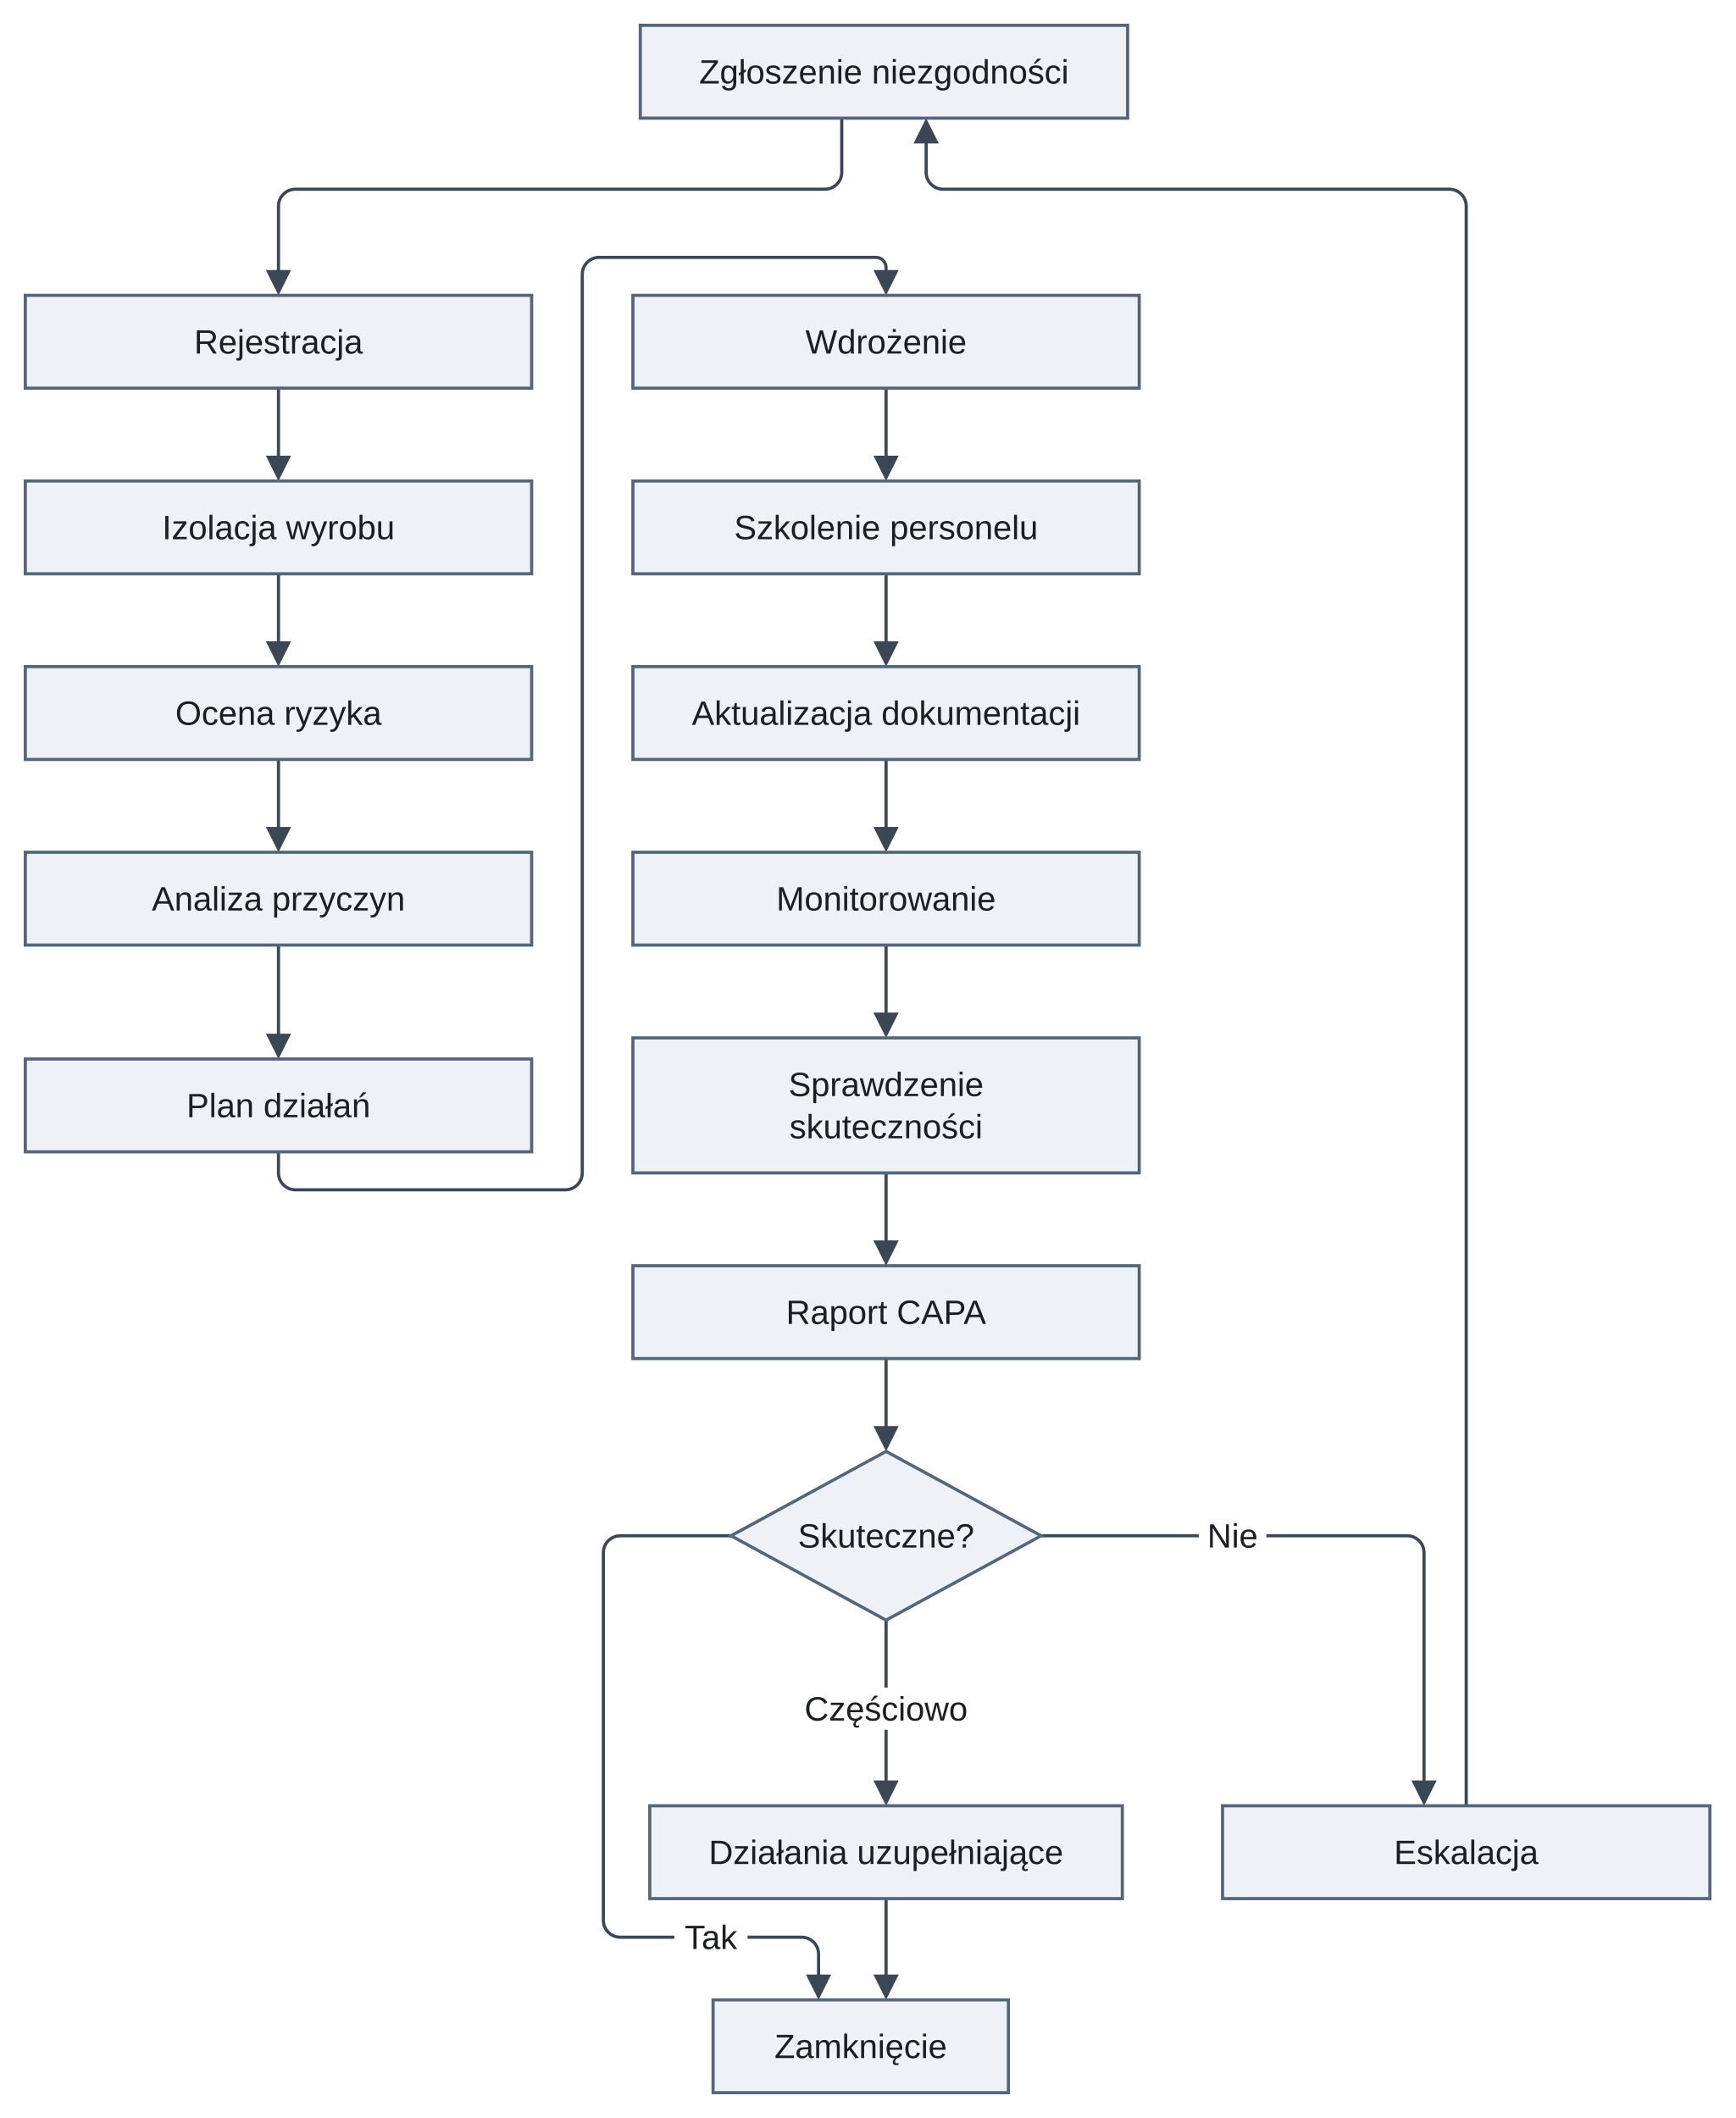
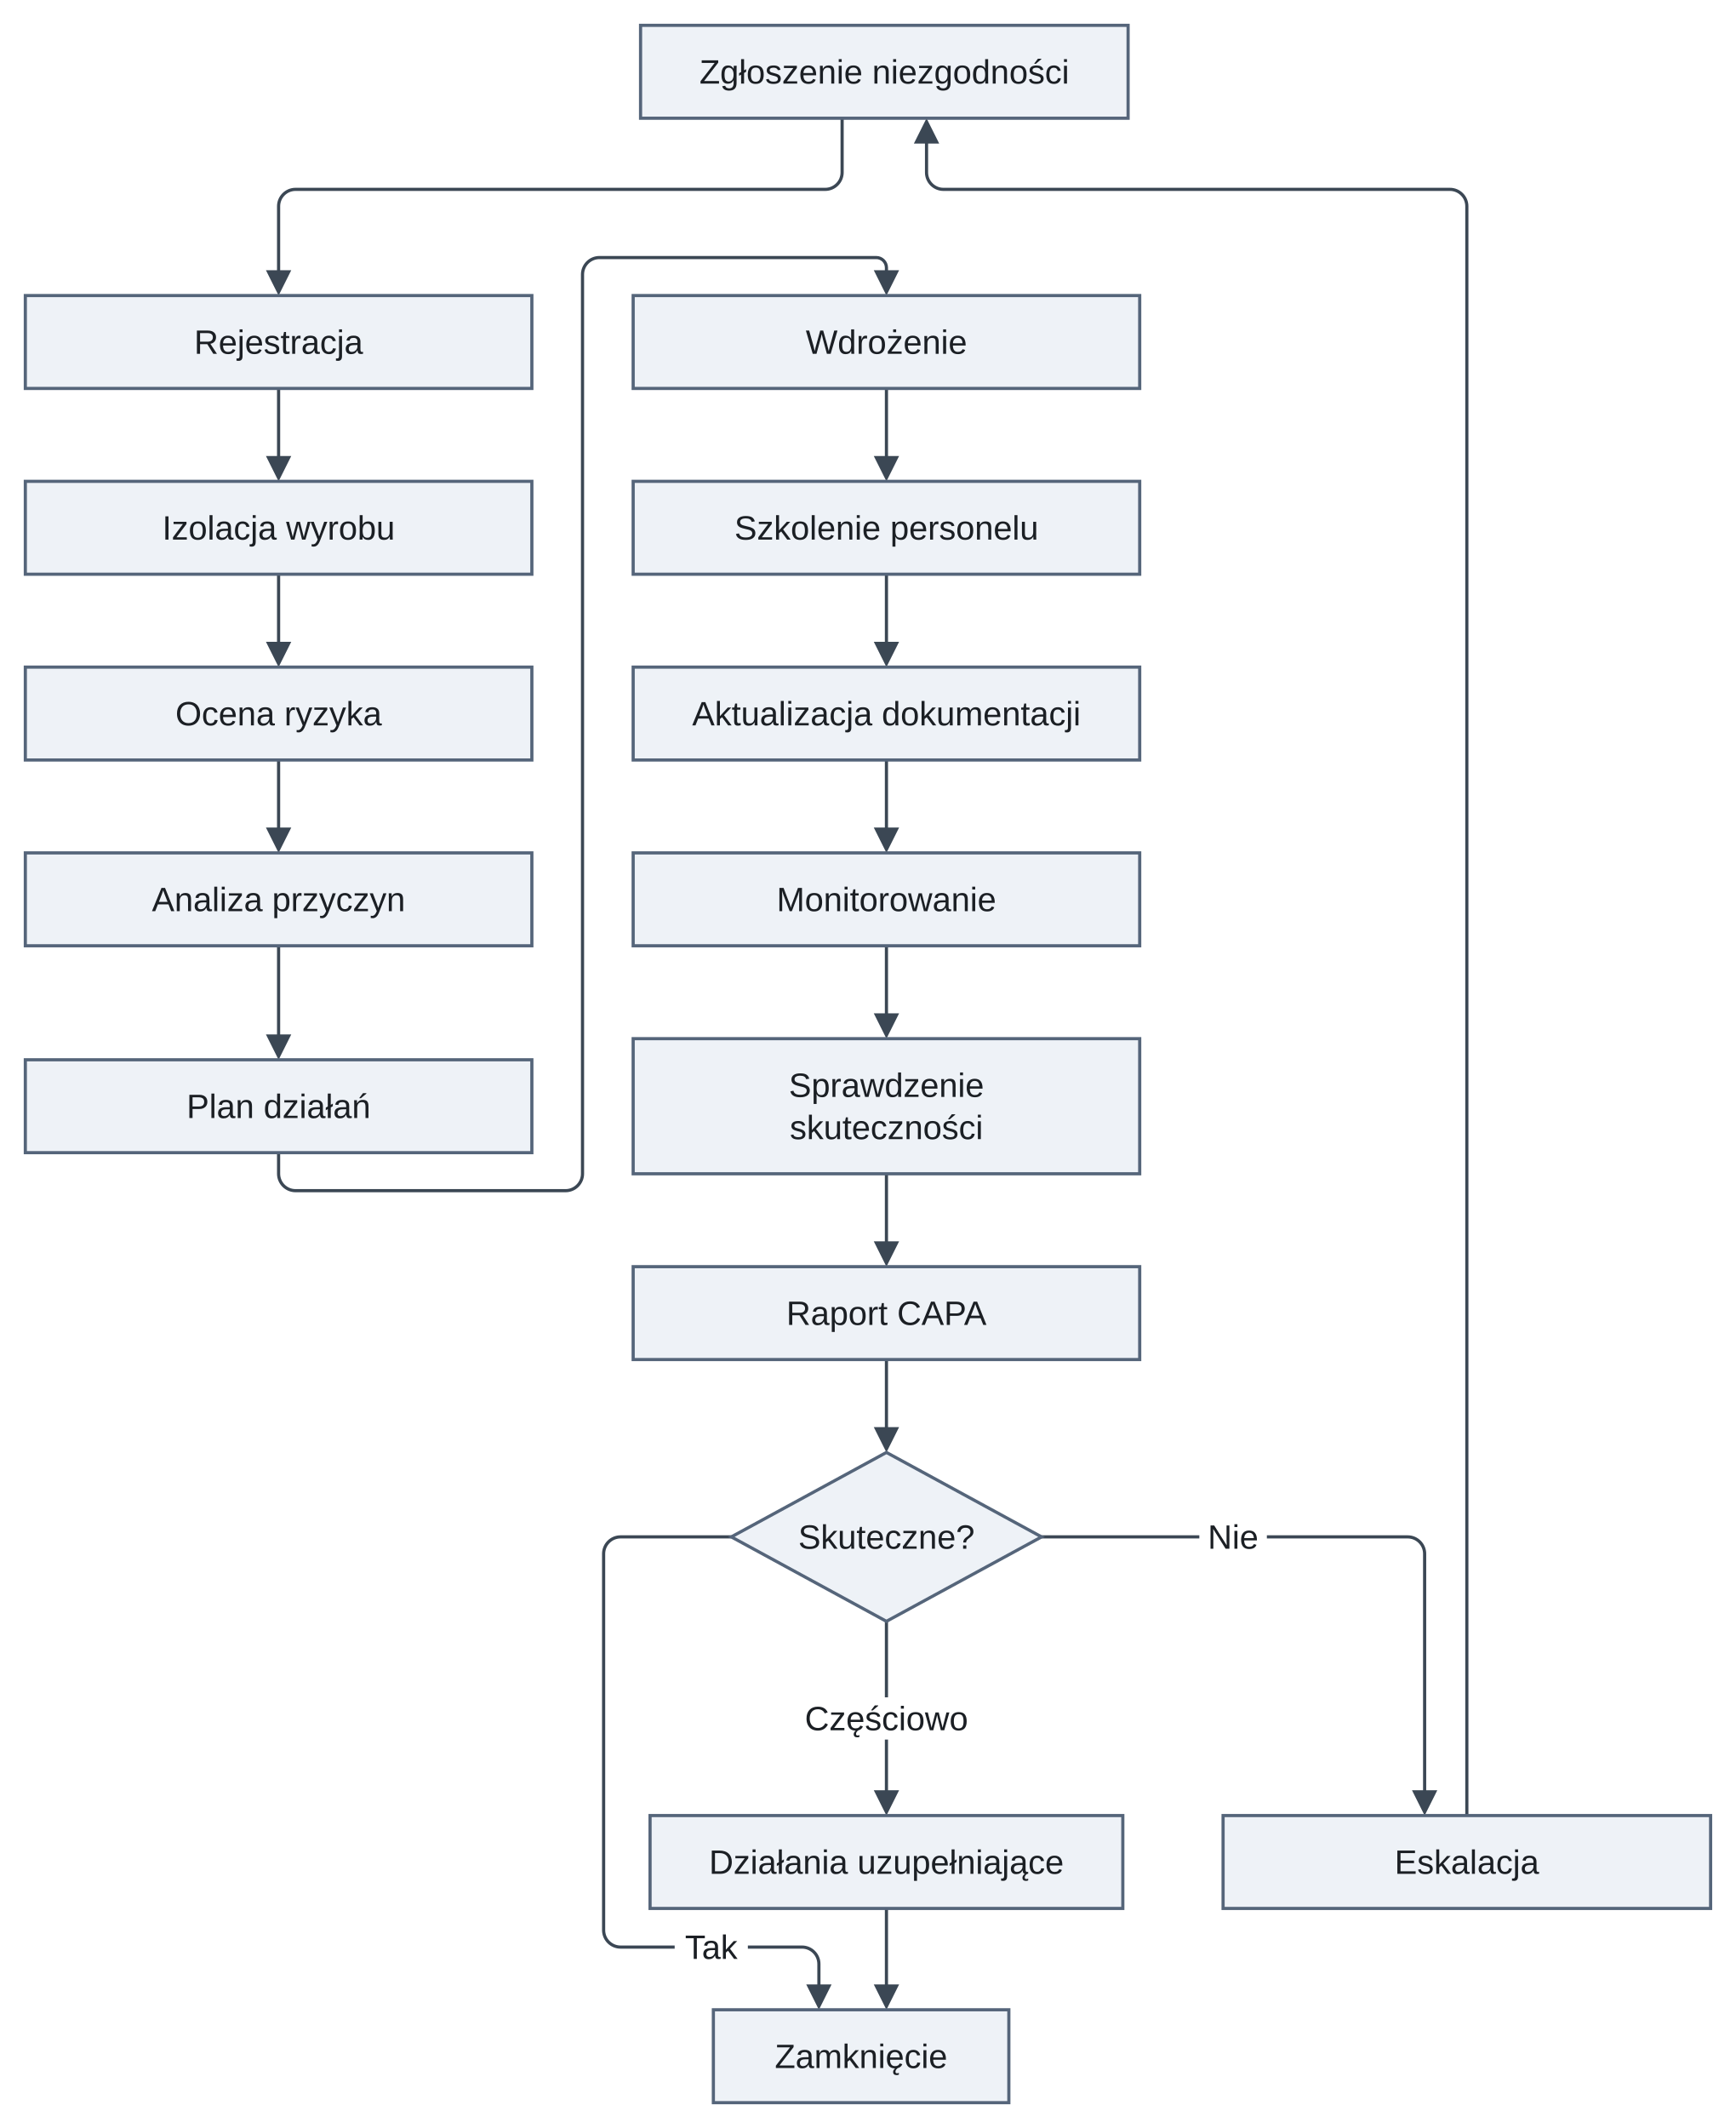
- <svg xmlns="http://www.w3.org/2000/svg" version="1.1" width="822.5" height="1004" viewBox="-12 -12 822.5 1004" role="img" font-family="Arimo, Arial, 'Liberation Sans', sans-serif" font-size="16">
+ <svg xmlns="http://www.w3.org/2000/svg" version="1.1" width="822.5" height="1008" viewBox="-12 -12 822.5 1008" role="img" font-family="Arimo, Arial, 'Liberation Sans', sans-serif" font-size="16">
  <defs>
-     <clipPath id="label-holes-e940bc99">
-       <path d="M-12 -12 L810.5 -12 L810.5 992 L-12 992 M307.66 896.3 L307.66 916.3 L342.34 916.3 L342.34 896.3 M365.32 788 L365.32 808 L450.68 808 L450.68 788 M556.25 706 L556.25 726 L588.25 726 L588.25 706" />
+     <clipPath id="label-holes-debcbec9">
+       <path d="M-12 -12 L810.5 -12 L810.5 996 L-12 996 M307.66 900.3 L307.66 920.3 L342.34 920.3 L342.34 900.3 M365.32 792 L365.32 812 L450.68 812 L450.68 792 M556.25 706 L556.25 726 L588.25 726 L588.25 706" />
    </clipPath>
  </defs>
  <g fill="none" stroke="#3b4754" stroke-width="1.5">
    <path d="M120 172 L120 207.6" />
    <path d="M120 260 L120 295.6" />
    <path d="M120 348 L120 383.6" />
    <path d="M120 436 L120 481.6" />
    <path d="M120 534 L120 544 C120 548.4 123.6 552 128 552 L256 552 C260.4 552 264 548.4 264 544 L264 118 C264 113.6 267.6 110 272 110 L403.2 110 C405.84 110 408 112.16 408 114.8 L408 119.6" />
    <path d="M408 172 L408 207.6" />
    <path d="M408 260 L408 295.6" />
    <path d="M408 348 L408 383.6" />
    <path d="M408 436 L408 471.6" />
    <path d="M408 544 L408 579.6" />
    <path d="M387 44 L387 69.7 C387 74.1 383.4 77.7 379 77.7 L128 77.7 C123.6 77.7 120 81.3 120 85.7 L120 119.6" />
    <path d="M408 632 L408 667.6" />
-     <g clip-path="url(#label-holes-e940bc99)">
-       <path d="M334.5 716 L282 716 C277.6 716 274 719.6 274 724 L274 898.3 C274 902.7 277.6 906.3 282 906.3 L368 906.3 C372.4 906.3 376 909.9 376 914.3 L376 927.6" />
-       <path d="M408 756 L408 835.6" />
-       <path d="M481.5 716 L655 716 C659.4 716 663 719.6 663 724 L663 835.6" />
+     <g clip-path="url(#label-holes-debcbec9)">
+       <path d="M334.5 716 L282 716 C277.6 716 274 719.6 274 724 L274 902.3 C274 906.7 277.6 910.3 282 910.3 L368 910.3 C372.4 910.3 376 913.9 376 918.3 L376 931.6" />
+       <path d="M408 756 L408 839.6" />
+       <path d="M481.5 716 L655 716 C659.4 716 663 719.6 663 724 L663 839.6" />
    </g>
-     <path d="M408 888 L408 927.6" />
-     <g clip-path="url(#label-holes-e940bc99)">
-       <path d="M427 52.4 L427 69.7 C427 74.1 430.6 77.7 435 77.7 L675 77.7 C679.4 77.7 683 81.3 683 85.7 L683 844" />
+     <path d="M408 892 L408 931.6" />
+     <g clip-path="url(#label-holes-debcbec9)">
+       <path d="M427 52.4 L427 69.7 C427 74.1 430.6 77.7 435 77.7 L675 77.7 C679.4 77.7 683 81.3 683 85.7 L683 848" />
    </g>
  </g>
  <g fill="#3b4754">
    <polygon points="120,216 114,204 126,204" />
    <polygon points="120,304 114,292 126,292" />
    <polygon points="120,392 114,380 126,380" />
    <polygon points="120,490 114,478 126,478" />
    <polygon points="408,128 402,116 414,116" />
    <polygon points="408,216 402,204 414,204" />
    <polygon points="408,304 402,292 414,292" />
    <polygon points="408,392 402,380 414,380" />
    <polygon points="408,480 402,468 414,468" />
    <polygon points="408,588 402,576 414,576" />
    <polygon points="120,128 114,116 126,116" />
    <polygon points="408,676 402,664 414,664" />
-     <polygon points="376,936 370,924 382,924" />
-     <polygon points="408,844 402,832 414,832" />
-     <polygon points="663,844 657,832 669,832" />
-     <polygon points="408,936 402,924 414,924" />
+     <polygon points="376,940 370,928 382,928" />
+     <polygon points="408,848 402,836 414,836" />
+     <polygon points="663,848 657,836 669,836" />
+     <polygon points="408,940 402,928 414,928" />
    <polygon points="427,44 433,56 421,56" />
  </g>
  <g fill="#eef2f7" stroke="#55657a" stroke-width="1.5">
    <rect x="291.5" y="0" width="231" height="44" />
    <rect x="0" y="128" width="240" height="44" />
    <rect x="0" y="216" width="240" height="44" />
    <rect x="0" y="304" width="240" height="44" />
    <rect x="0" y="392" width="240" height="44" />
    <rect x="0" y="490" width="240" height="44" />
    <rect x="288" y="128" width="240" height="44" />
    <rect x="288" y="216" width="240" height="44" />
    <rect x="288" y="304" width="240" height="44" />
    <rect x="288" y="392" width="240" height="44" />
    <rect x="288" y="480" width="240" height="64" />
    <rect x="288" y="588" width="240" height="44" />
    <polygon points="408,676 481.5,716 408,756 334.5,716" />
-     <rect x="296" y="844" width="224" height="44" />
-     <rect x="567.5" y="844" width="231" height="44" />
-     <rect x="326" y="936" width="140" height="44" />
+     <rect x="296" y="848" width="224" height="44" />
+     <rect x="567.5" y="848" width="231" height="44" />
+     <rect x="326" y="940" width="140" height="44" />
  </g>
  <g fill="#1b1f24" text-anchor="middle">
    <text x="407" y="27.6">Zgłoszenie niezgodności</text>
    <text x="120" y="155.6">Rejestracja</text>
    <text x="120" y="243.6">Izolacja wyrobu</text>
    <text x="120" y="331.6">Ocena ryzyka</text>
    <text x="120" y="419.6">Analiza przyczyn</text>
    <text x="120" y="517.6">Plan działań</text>
    <text x="408" y="155.6">Wdrożenie</text>
    <text x="408" y="243.6">Szkolenie personelu</text>
    <text x="408" y="331.6">Aktualizacja dokumentacji</text>
    <text x="408" y="419.6">Monitorowanie</text>
    <text x="408" y="507.6">Sprawdzenie</text>
    <text x="408" y="527.6">skuteczności</text>
    <text x="408" y="615.6">Raport CAPA</text>
    <text x="408" y="721.6">Skuteczne?</text>
-     <text x="408" y="871.6">Działania uzupełniające</text>
-     <text x="683" y="871.6">Eskalacja</text>
-     <text x="396" y="963.6">Zamknięcie</text>
-     <text x="325" y="911.9">Tak</text>
-     <text x="408" y="803.6">Częściowo</text>
+     <text x="408" y="875.6">Działania uzupełniające</text>
+     <text x="683" y="875.6">Eskalacja</text>
+     <text x="396" y="967.6">Zamknięcie</text>
+     <text x="325" y="915.9">Tak</text>
+     <text x="408" y="807.6">Częściowo</text>
    <text x="572.25" y="721.6">Nie</text>
  </g>
</svg>
